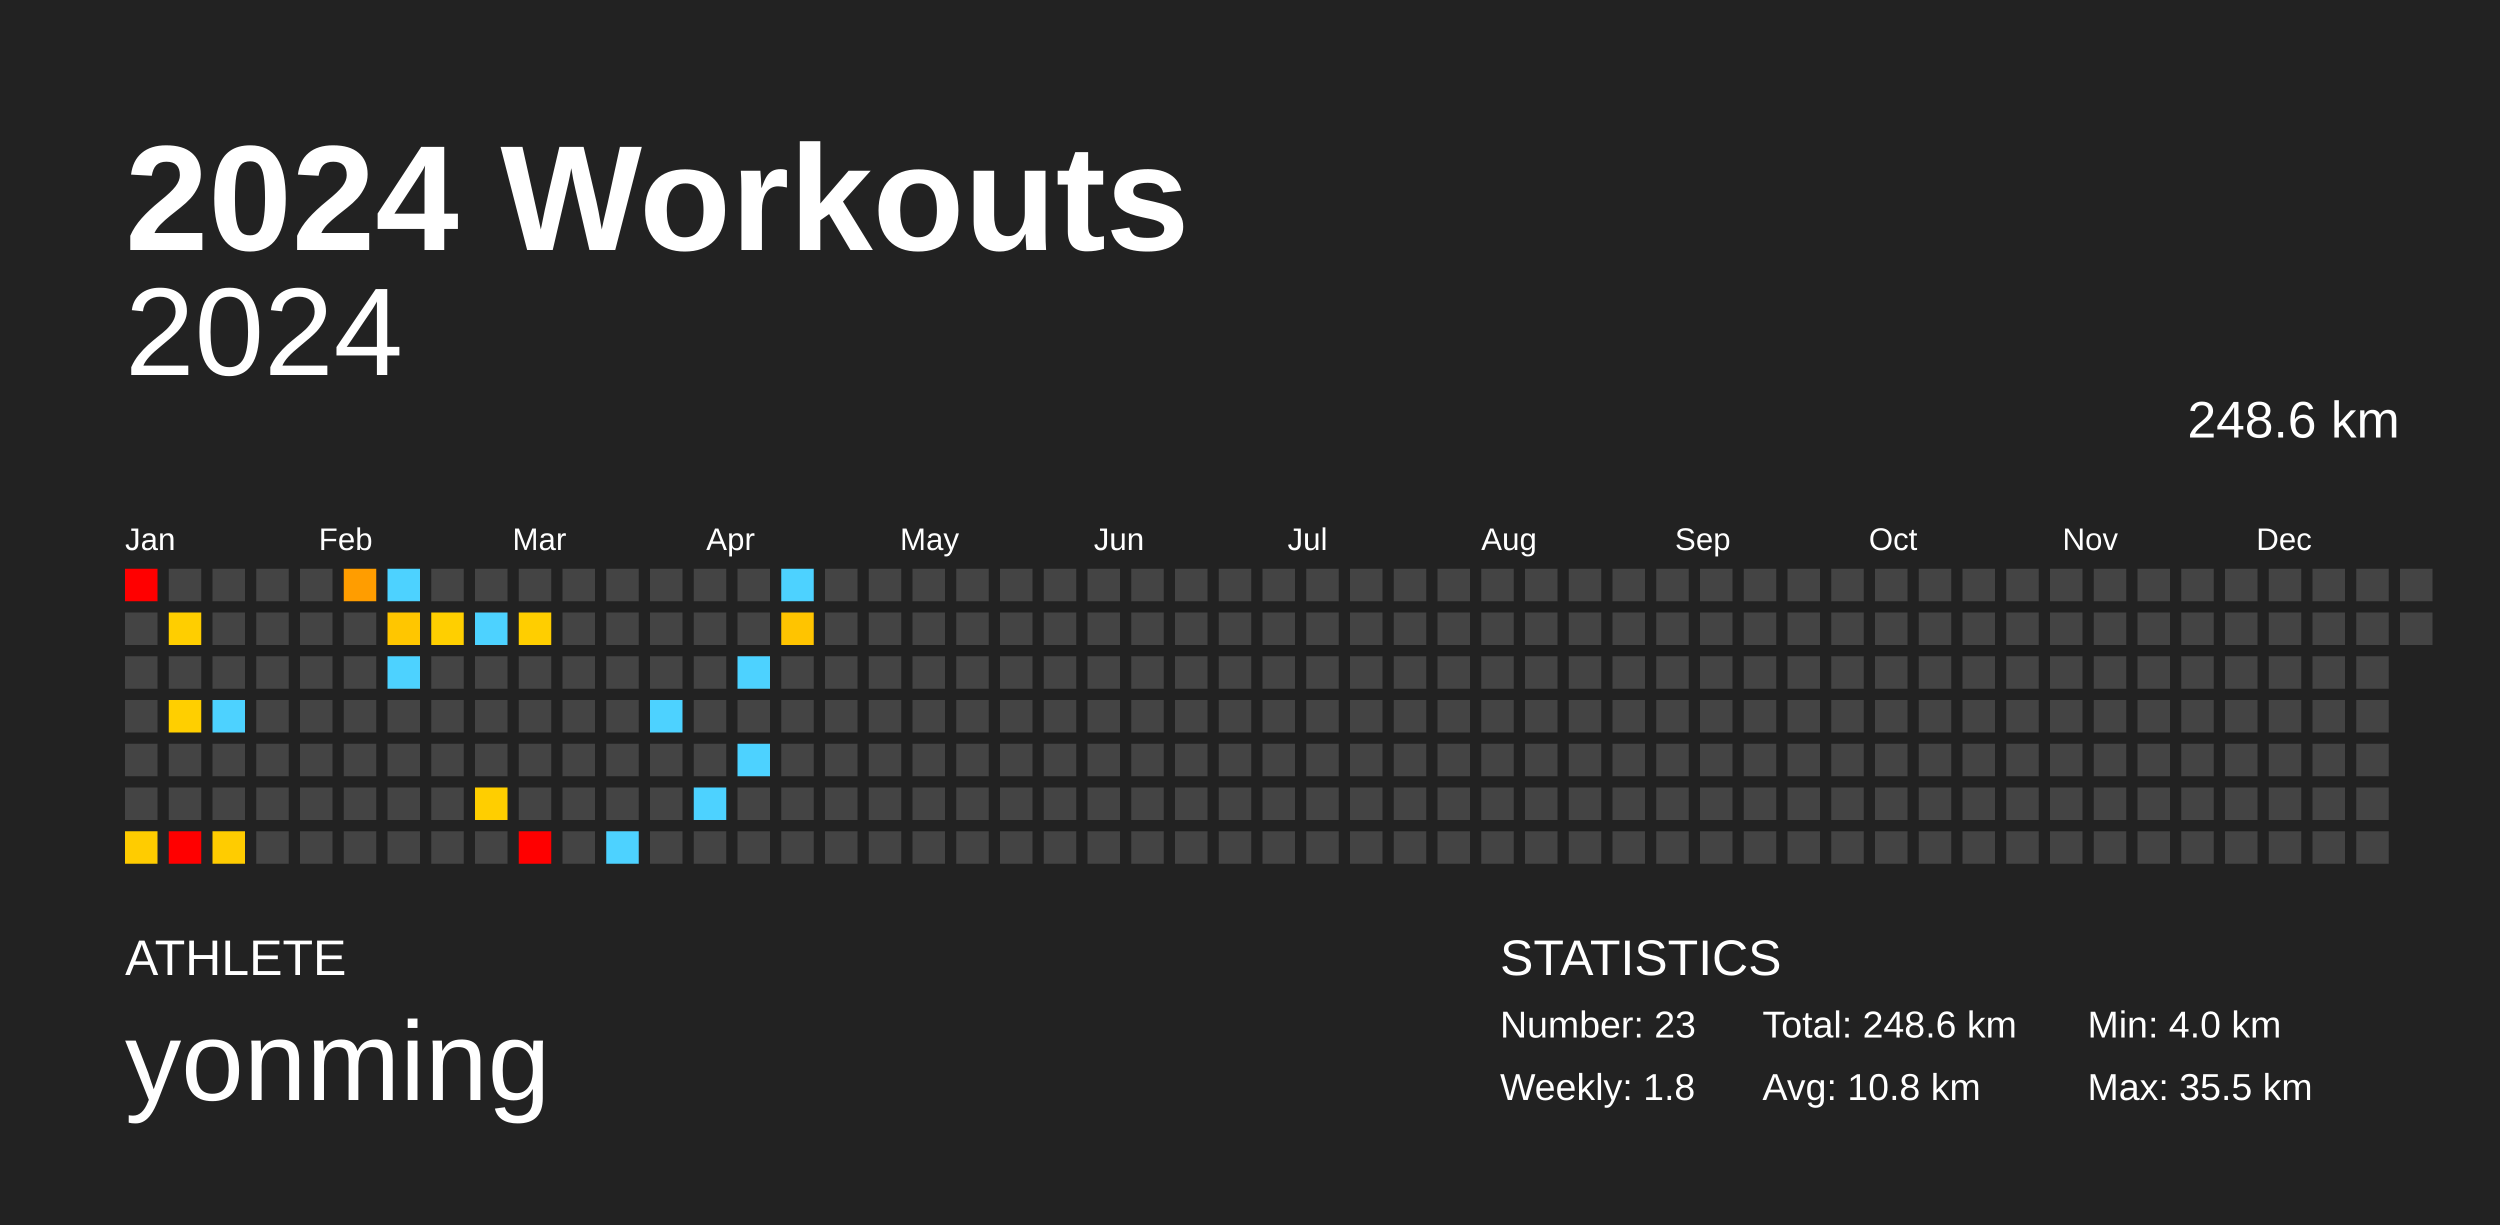
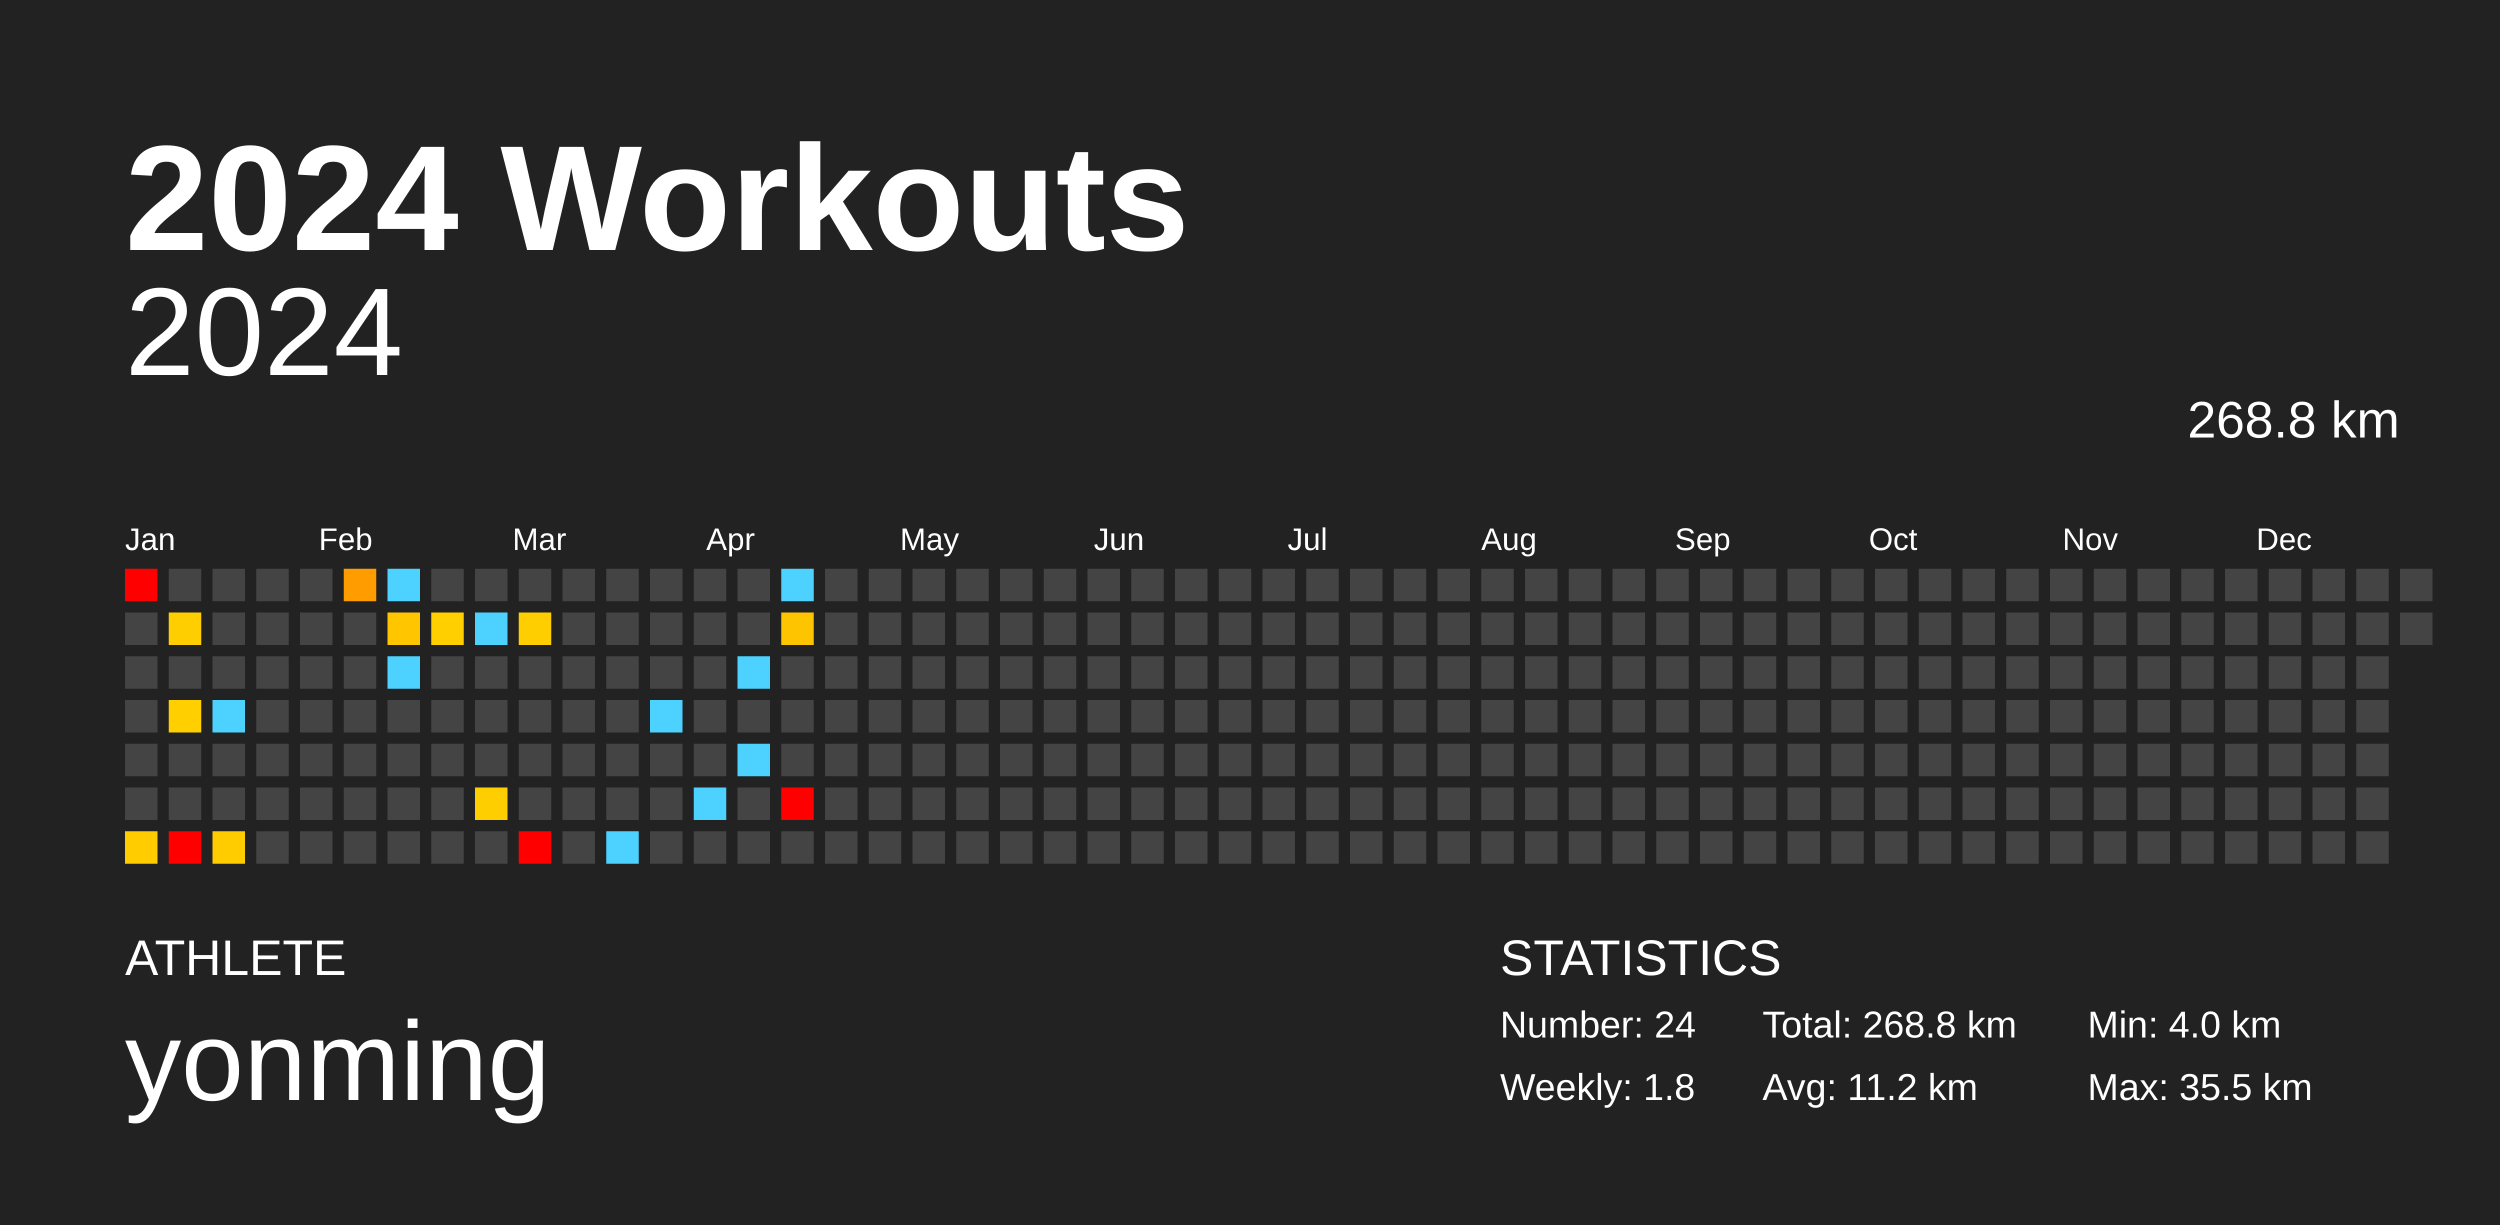
<svg xmlns="http://www.w3.org/2000/svg" baseProfile="full" height="98mm" version="1.1" viewBox="0,0,200,98" width="200mm">
  <defs />
  <rect fill="#222222" height="98" width="200" x="0" y="0" />
  <text fill="#FFFFFF" style="font-size:12px; font-family:Arial; font-weight:bold;" x="10" y="20">2024 Workouts</text>
  <text fill="#FFFFFF" style="font-size:4px; font-family:Arial" x="10" y="78">ATHLETE</text>
  <text fill="#FFFFFF" style="font-size:9px; font-family:Arial" x="10" y="88">yonming</text>
  <text fill="#FFFFFF" style="font-size:4px; font-family:Arial" x="120" y="78">STATISTICS</text>
-   <text fill="#FFFFFF" style="font-size:3px; font-family:Arial" x="120" y="83">Number: 23</text>
+   <text fill="#FFFFFF" style="font-size:3px; font-family:Arial" x="120" y="83">Number: 24</text>
  <text fill="#FFFFFF" style="font-size:3px; font-family:Arial" x="120" y="88">Weekly: 1.8</text>
-   <text fill="#FFFFFF" style="font-size:3px; font-family:Arial" x="141" y="83">Total: 248.6 km</text>
-   <text fill="#FFFFFF" style="font-size:3px; font-family:Arial" x="141" y="88">Avg: 10.8 km</text>
+   <text fill="#FFFFFF" style="font-size:3px; font-family:Arial" x="141" y="83">Total: 268.8 km</text>
+   <text fill="#FFFFFF" style="font-size:3px; font-family:Arial" x="141" y="88">Avg: 11.2 km</text>
  <text fill="#FFFFFF" style="font-size:3px; font-family:Arial" x="167" y="83">Min: 4.0 km</text>
  <text fill="#FFFFFF" style="font-size:3px; font-family:Arial" x="167" y="88">Max: 35.5 km</text>
  <text alignment-baseline="hanging" fill="#FFFFFF" style="font-size:10.0px; font-family:Arial;" x="10" y="30">2024</text>
-   <text alignment-baseline="hanging" fill="#FFFFFF" style="font-size:4.125px; font-family:Arial;" x="175" y="35">248.6 km</text>
+   <text alignment-baseline="hanging" fill="#FFFFFF" style="font-size:4.125px; font-family:Arial;" x="175" y="35">268.8 km</text>
  <text fill="#FFFFFF" style="font-size:2.5px; font-family:Arial" x="10.0" y="44">Jan</text>
  <text fill="#FFFFFF" style="font-size:2.5px; font-family:Arial" x="25.5" y="44">Feb</text>
  <text fill="#FFFFFF" style="font-size:2.5px; font-family:Arial" x="41.0" y="44">Mar</text>
  <text fill="#FFFFFF" style="font-size:2.5px; font-family:Arial" x="56.5" y="44">Apr</text>
  <text fill="#FFFFFF" style="font-size:2.5px; font-family:Arial" x="72.0" y="44">May</text>
  <text fill="#FFFFFF" style="font-size:2.5px; font-family:Arial" x="87.5" y="44">Jun</text>
  <text fill="#FFFFFF" style="font-size:2.5px; font-family:Arial" x="103.0" y="44">Jul</text>
  <text fill="#FFFFFF" style="font-size:2.5px; font-family:Arial" x="118.5" y="44">Aug</text>
  <text fill="#FFFFFF" style="font-size:2.5px; font-family:Arial" x="134.0" y="44">Sep</text>
  <text fill="#FFFFFF" style="font-size:2.5px; font-family:Arial" x="149.5" y="44">Oct</text>
  <text fill="#FFFFFF" style="font-size:2.5px; font-family:Arial" x="165.0" y="44">Nov</text>
  <text fill="#FFFFFF" style="font-size:2.5px; font-family:Arial" x="180.5" y="44">Dec</text>
  <rect fill="red" height="2.6" width="2.6" x="10.0" y="45.5" />
  <rect fill="#444444" height="2.6" width="2.6" x="10.0" y="49.0" />
  <rect fill="#444444" height="2.6" width="2.6" x="10.0" y="52.5" />
  <rect fill="#444444" height="2.6" width="2.6" x="10.0" y="56.0" />
  <rect fill="#444444" height="2.6" width="2.6" x="10.0" y="59.5" />
  <rect fill="#444444" height="2.6" width="2.6" x="10.0" y="63.0" />
  <rect fill="#ffcc00" height="2.6" width="2.6" x="10.0" y="66.5" />
  <rect fill="#444444" height="2.6" width="2.6" x="13.5" y="45.5" />
  <rect fill="#ffce00" height="2.6" width="2.6" x="13.5" y="49.0" />
  <rect fill="#444444" height="2.6" width="2.6" x="13.5" y="52.5" />
  <rect fill="#ffcf00" height="2.6" width="2.6" x="13.5" y="56.0" />
  <rect fill="#444444" height="2.6" width="2.6" x="13.5" y="59.5" />
  <rect fill="#444444" height="2.6" width="2.6" x="13.5" y="63.0" />
  <rect fill="red" height="2.6" width="2.6" x="13.5" y="66.5" />
  <rect fill="#444444" height="2.6" width="2.6" x="17.0" y="45.5" />
  <rect fill="#444444" height="2.6" width="2.6" x="17.0" y="49.0" />
  <rect fill="#444444" height="2.6" width="2.6" x="17.0" y="52.5" />
  <rect fill="#4dd2ff" height="2.6" width="2.6" x="17.0" y="56.0" />
  <rect fill="#444444" height="2.6" width="2.6" x="17.0" y="59.5" />
  <rect fill="#444444" height="2.6" width="2.6" x="17.0" y="63.0" />
  <rect fill="#ffcc00" height="2.6" width="2.6" x="17.0" y="66.5" />
  <rect fill="#444444" height="2.6" width="2.6" x="20.5" y="45.5" />
  <rect fill="#444444" height="2.6" width="2.6" x="20.5" y="49.0" />
  <rect fill="#444444" height="2.6" width="2.6" x="20.5" y="52.5" />
  <rect fill="#444444" height="2.6" width="2.6" x="20.5" y="56.0" />
  <rect fill="#444444" height="2.6" width="2.6" x="20.5" y="59.5" />
  <rect fill="#444444" height="2.6" width="2.6" x="20.5" y="63.0" />
  <rect fill="#444444" height="2.6" width="2.6" x="20.5" y="66.5" />
  <rect fill="#444444" height="2.6" width="2.6" x="24.0" y="45.5" />
  <rect fill="#444444" height="2.6" width="2.6" x="24.0" y="49.0" />
  <rect fill="#444444" height="2.6" width="2.6" x="24.0" y="52.5" />
  <rect fill="#444444" height="2.6" width="2.6" x="24.0" y="56.0" />
  <rect fill="#444444" height="2.6" width="2.6" x="24.0" y="59.5" />
  <rect fill="#444444" height="2.6" width="2.6" x="24.0" y="63.0" />
  <rect fill="#444444" height="2.6" width="2.6" x="24.0" y="66.5" />
  <rect fill="#ff9d00" height="2.6" width="2.6" x="27.5" y="45.5" />
  <rect fill="#444444" height="2.6" width="2.6" x="27.5" y="49.0" />
  <rect fill="#444444" height="2.6" width="2.6" x="27.5" y="52.5" />
  <rect fill="#444444" height="2.6" width="2.6" x="27.5" y="56.0" />
  <rect fill="#444444" height="2.6" width="2.6" x="27.5" y="59.5" />
  <rect fill="#444444" height="2.6" width="2.6" x="27.5" y="63.0" />
  <rect fill="#444444" height="2.6" width="2.6" x="27.5" y="66.5" />
  <rect fill="#4dd2ff" height="2.6" width="2.6" x="31.0" y="45.5" />
  <rect fill="#ffc600" height="2.6" width="2.6" x="31.0" y="49.0" />
  <rect fill="#4dd2ff" height="2.6" width="2.6" x="31.0" y="52.5" />
  <rect fill="#444444" height="2.6" width="2.6" x="31.0" y="56.0" />
  <rect fill="#444444" height="2.6" width="2.6" x="31.0" y="59.5" />
  <rect fill="#444444" height="2.6" width="2.6" x="31.0" y="63.0" />
  <rect fill="#444444" height="2.6" width="2.6" x="31.0" y="66.5" />
  <rect fill="#444444" height="2.6" width="2.6" x="34.5" y="45.5" />
  <rect fill="#ffcf00" height="2.6" width="2.6" x="34.5" y="49.0" />
  <rect fill="#444444" height="2.6" width="2.6" x="34.5" y="52.5" />
  <rect fill="#444444" height="2.6" width="2.6" x="34.5" y="56.0" />
  <rect fill="#444444" height="2.6" width="2.6" x="34.5" y="59.5" />
  <rect fill="#444444" height="2.6" width="2.6" x="34.5" y="63.0" />
  <rect fill="#444444" height="2.6" width="2.6" x="34.5" y="66.5" />
  <rect fill="#444444" height="2.6" width="2.6" x="38.0" y="45.5" />
  <rect fill="#4dd2ff" height="2.6" width="2.6" x="38.0" y="49.0" />
  <rect fill="#444444" height="2.6" width="2.6" x="38.0" y="52.5" />
  <rect fill="#444444" height="2.6" width="2.6" x="38.0" y="56.0" />
  <rect fill="#444444" height="2.6" width="2.6" x="38.0" y="59.5" />
  <rect fill="#ffce00" height="2.6" width="2.6" x="38.0" y="63.0" />
  <rect fill="#444444" height="2.6" width="2.6" x="38.0" y="66.5" />
  <rect fill="#444444" height="2.6" width="2.6" x="41.5" y="45.5" />
  <rect fill="#ffce00" height="2.6" width="2.6" x="41.5" y="49.0" />
  <rect fill="#444444" height="2.6" width="2.6" x="41.5" y="52.5" />
  <rect fill="#444444" height="2.6" width="2.6" x="41.5" y="56.0" />
  <rect fill="#444444" height="2.6" width="2.6" x="41.5" y="59.5" />
  <rect fill="#444444" height="2.6" width="2.6" x="41.5" y="63.0" />
  <rect fill="red" height="2.6" width="2.6" x="41.5" y="66.5" />
  <rect fill="#444444" height="2.6" width="2.6" x="45.0" y="45.5" />
  <rect fill="#444444" height="2.6" width="2.6" x="45.0" y="49.0" />
  <rect fill="#444444" height="2.6" width="2.6" x="45.0" y="52.5" />
  <rect fill="#444444" height="2.6" width="2.6" x="45.0" y="56.0" />
  <rect fill="#444444" height="2.6" width="2.6" x="45.0" y="59.5" />
  <rect fill="#444444" height="2.6" width="2.6" x="45.0" y="63.0" />
  <rect fill="#444444" height="2.6" width="2.6" x="45.0" y="66.5" />
  <rect fill="#444444" height="2.6" width="2.6" x="48.5" y="45.5" />
  <rect fill="#444444" height="2.6" width="2.6" x="48.5" y="49.0" />
  <rect fill="#444444" height="2.6" width="2.6" x="48.5" y="52.5" />
  <rect fill="#444444" height="2.6" width="2.6" x="48.5" y="56.0" />
  <rect fill="#444444" height="2.6" width="2.6" x="48.5" y="59.5" />
  <rect fill="#444444" height="2.6" width="2.6" x="48.5" y="63.0" />
  <rect fill="#4dd2ff" height="2.6" width="2.6" x="48.5" y="66.5" />
  <rect fill="#444444" height="2.6" width="2.6" x="52.0" y="45.5" />
  <rect fill="#444444" height="2.6" width="2.6" x="52.0" y="49.0" />
  <rect fill="#444444" height="2.6" width="2.6" x="52.0" y="52.5" />
  <rect fill="#4dd2ff" height="2.6" width="2.6" x="52.0" y="56.0" />
  <rect fill="#444444" height="2.6" width="2.6" x="52.0" y="59.5" />
  <rect fill="#444444" height="2.6" width="2.6" x="52.0" y="63.0" />
  <rect fill="#444444" height="2.6" width="2.6" x="52.0" y="66.5" />
  <rect fill="#444444" height="2.6" width="2.6" x="55.5" y="45.5" />
  <rect fill="#444444" height="2.6" width="2.6" x="55.5" y="49.0" />
  <rect fill="#444444" height="2.6" width="2.6" x="55.5" y="52.5" />
  <rect fill="#444444" height="2.6" width="2.6" x="55.5" y="56.0" />
  <rect fill="#444444" height="2.6" width="2.6" x="55.5" y="59.5" />
  <rect fill="#4dd2ff" height="2.6" width="2.6" x="55.5" y="63.0" />
  <rect fill="#444444" height="2.6" width="2.6" x="55.5" y="66.5" />
  <rect fill="#444444" height="2.6" width="2.6" x="59.0" y="45.5" />
  <rect fill="#444444" height="2.6" width="2.6" x="59.0" y="49.0" />
  <rect fill="#4dd2ff" height="2.6" width="2.6" x="59.0" y="52.5" />
  <rect fill="#444444" height="2.6" width="2.6" x="59.0" y="56.0" />
  <rect fill="#4dd2ff" height="2.6" width="2.6" x="59.0" y="59.5" />
  <rect fill="#444444" height="2.6" width="2.6" x="59.0" y="63.0" />
  <rect fill="#444444" height="2.6" width="2.6" x="59.0" y="66.5" />
  <rect fill="#4dd2ff" height="2.6" width="2.6" x="62.5" y="45.5" />
  <rect fill="#ffc400" height="2.6" width="2.6" x="62.5" y="49.0" />
  <rect fill="#444444" height="2.6" width="2.6" x="62.5" y="52.5" />
  <rect fill="#444444" height="2.6" width="2.6" x="62.5" y="56.0" />
  <rect fill="#444444" height="2.6" width="2.6" x="62.5" y="59.5" />
-   <rect fill="#444444" height="2.6" width="2.6" x="62.5" y="63.0" />
+   <rect fill="red" height="2.6" width="2.6" x="62.5" y="63.0" />
  <rect fill="#444444" height="2.6" width="2.6" x="62.5" y="66.5" />
  <rect fill="#444444" height="2.6" width="2.6" x="66.0" y="45.5" />
  <rect fill="#444444" height="2.6" width="2.6" x="66.0" y="49.0" />
  <rect fill="#444444" height="2.6" width="2.6" x="66.0" y="52.5" />
  <rect fill="#444444" height="2.6" width="2.6" x="66.0" y="56.0" />
  <rect fill="#444444" height="2.6" width="2.6" x="66.0" y="59.5" />
  <rect fill="#444444" height="2.6" width="2.6" x="66.0" y="63.0" />
  <rect fill="#444444" height="2.6" width="2.6" x="66.0" y="66.5" />
  <rect fill="#444444" height="2.6" width="2.6" x="69.5" y="45.5" />
  <rect fill="#444444" height="2.6" width="2.6" x="69.5" y="49.0" />
  <rect fill="#444444" height="2.6" width="2.6" x="69.5" y="52.5" />
  <rect fill="#444444" height="2.6" width="2.6" x="69.5" y="56.0" />
  <rect fill="#444444" height="2.6" width="2.6" x="69.5" y="59.5" />
  <rect fill="#444444" height="2.6" width="2.6" x="69.5" y="63.0" />
  <rect fill="#444444" height="2.6" width="2.6" x="69.5" y="66.5" />
  <rect fill="#444444" height="2.6" width="2.6" x="73.0" y="45.5" />
  <rect fill="#444444" height="2.6" width="2.6" x="73.0" y="49.0" />
  <rect fill="#444444" height="2.6" width="2.6" x="73.0" y="52.5" />
  <rect fill="#444444" height="2.6" width="2.6" x="73.0" y="56.0" />
  <rect fill="#444444" height="2.6" width="2.6" x="73.0" y="59.5" />
  <rect fill="#444444" height="2.6" width="2.6" x="73.0" y="63.0" />
  <rect fill="#444444" height="2.6" width="2.6" x="73.0" y="66.5" />
  <rect fill="#444444" height="2.6" width="2.6" x="76.5" y="45.5" />
  <rect fill="#444444" height="2.6" width="2.6" x="76.5" y="49.0" />
  <rect fill="#444444" height="2.6" width="2.6" x="76.5" y="52.5" />
  <rect fill="#444444" height="2.6" width="2.6" x="76.5" y="56.0" />
  <rect fill="#444444" height="2.6" width="2.6" x="76.5" y="59.5" />
  <rect fill="#444444" height="2.6" width="2.6" x="76.5" y="63.0" />
  <rect fill="#444444" height="2.6" width="2.6" x="76.5" y="66.5" />
  <rect fill="#444444" height="2.6" width="2.6" x="80.0" y="45.5" />
  <rect fill="#444444" height="2.6" width="2.6" x="80.0" y="49.0" />
  <rect fill="#444444" height="2.6" width="2.6" x="80.0" y="52.5" />
  <rect fill="#444444" height="2.6" width="2.6" x="80.0" y="56.0" />
  <rect fill="#444444" height="2.6" width="2.6" x="80.0" y="59.5" />
  <rect fill="#444444" height="2.6" width="2.6" x="80.0" y="63.0" />
  <rect fill="#444444" height="2.6" width="2.6" x="80.0" y="66.5" />
  <rect fill="#444444" height="2.6" width="2.6" x="83.5" y="45.5" />
  <rect fill="#444444" height="2.6" width="2.6" x="83.5" y="49.0" />
  <rect fill="#444444" height="2.6" width="2.6" x="83.5" y="52.5" />
  <rect fill="#444444" height="2.6" width="2.6" x="83.5" y="56.0" />
  <rect fill="#444444" height="2.6" width="2.6" x="83.5" y="59.5" />
  <rect fill="#444444" height="2.6" width="2.6" x="83.5" y="63.0" />
  <rect fill="#444444" height="2.6" width="2.6" x="83.5" y="66.5" />
  <rect fill="#444444" height="2.6" width="2.6" x="87.0" y="45.5" />
  <rect fill="#444444" height="2.6" width="2.6" x="87.0" y="49.0" />
  <rect fill="#444444" height="2.6" width="2.6" x="87.0" y="52.5" />
  <rect fill="#444444" height="2.6" width="2.6" x="87.0" y="56.0" />
  <rect fill="#444444" height="2.6" width="2.6" x="87.0" y="59.5" />
  <rect fill="#444444" height="2.6" width="2.6" x="87.0" y="63.0" />
  <rect fill="#444444" height="2.6" width="2.6" x="87.0" y="66.5" />
  <rect fill="#444444" height="2.6" width="2.6" x="90.5" y="45.5" />
  <rect fill="#444444" height="2.6" width="2.6" x="90.5" y="49.0" />
  <rect fill="#444444" height="2.6" width="2.6" x="90.5" y="52.5" />
  <rect fill="#444444" height="2.6" width="2.6" x="90.5" y="56.0" />
  <rect fill="#444444" height="2.6" width="2.6" x="90.5" y="59.5" />
  <rect fill="#444444" height="2.6" width="2.6" x="90.5" y="63.0" />
  <rect fill="#444444" height="2.6" width="2.6" x="90.5" y="66.5" />
  <rect fill="#444444" height="2.6" width="2.6" x="94.0" y="45.5" />
  <rect fill="#444444" height="2.6" width="2.6" x="94.0" y="49.0" />
  <rect fill="#444444" height="2.6" width="2.6" x="94.0" y="52.5" />
  <rect fill="#444444" height="2.6" width="2.6" x="94.0" y="56.0" />
  <rect fill="#444444" height="2.6" width="2.6" x="94.0" y="59.5" />
  <rect fill="#444444" height="2.6" width="2.6" x="94.0" y="63.0" />
  <rect fill="#444444" height="2.6" width="2.6" x="94.0" y="66.5" />
  <rect fill="#444444" height="2.6" width="2.6" x="97.5" y="45.5" />
  <rect fill="#444444" height="2.6" width="2.6" x="97.5" y="49.0" />
  <rect fill="#444444" height="2.6" width="2.6" x="97.5" y="52.5" />
  <rect fill="#444444" height="2.6" width="2.6" x="97.5" y="56.0" />
  <rect fill="#444444" height="2.6" width="2.6" x="97.5" y="59.5" />
  <rect fill="#444444" height="2.6" width="2.6" x="97.5" y="63.0" />
  <rect fill="#444444" height="2.6" width="2.6" x="97.5" y="66.5" />
  <rect fill="#444444" height="2.6" width="2.6" x="101.0" y="45.5" />
  <rect fill="#444444" height="2.6" width="2.6" x="101.0" y="49.0" />
  <rect fill="#444444" height="2.6" width="2.6" x="101.0" y="52.5" />
  <rect fill="#444444" height="2.6" width="2.6" x="101.0" y="56.0" />
  <rect fill="#444444" height="2.6" width="2.6" x="101.0" y="59.5" />
  <rect fill="#444444" height="2.6" width="2.6" x="101.0" y="63.0" />
  <rect fill="#444444" height="2.6" width="2.6" x="101.0" y="66.5" />
  <rect fill="#444444" height="2.6" width="2.6" x="104.5" y="45.5" />
  <rect fill="#444444" height="2.6" width="2.6" x="104.5" y="49.0" />
  <rect fill="#444444" height="2.6" width="2.6" x="104.5" y="52.5" />
  <rect fill="#444444" height="2.6" width="2.6" x="104.5" y="56.0" />
  <rect fill="#444444" height="2.6" width="2.6" x="104.5" y="59.5" />
  <rect fill="#444444" height="2.6" width="2.6" x="104.5" y="63.0" />
  <rect fill="#444444" height="2.6" width="2.6" x="104.5" y="66.5" />
  <rect fill="#444444" height="2.6" width="2.6" x="108.0" y="45.5" />
  <rect fill="#444444" height="2.6" width="2.6" x="108.0" y="49.0" />
  <rect fill="#444444" height="2.6" width="2.6" x="108.0" y="52.5" />
  <rect fill="#444444" height="2.6" width="2.6" x="108.0" y="56.0" />
  <rect fill="#444444" height="2.6" width="2.6" x="108.0" y="59.5" />
  <rect fill="#444444" height="2.6" width="2.6" x="108.0" y="63.0" />
  <rect fill="#444444" height="2.6" width="2.6" x="108.0" y="66.5" />
  <rect fill="#444444" height="2.6" width="2.6" x="111.5" y="45.5" />
  <rect fill="#444444" height="2.6" width="2.6" x="111.5" y="49.0" />
  <rect fill="#444444" height="2.6" width="2.6" x="111.5" y="52.5" />
  <rect fill="#444444" height="2.6" width="2.6" x="111.5" y="56.0" />
  <rect fill="#444444" height="2.6" width="2.6" x="111.5" y="59.5" />
  <rect fill="#444444" height="2.6" width="2.6" x="111.5" y="63.0" />
  <rect fill="#444444" height="2.6" width="2.6" x="111.5" y="66.5" />
  <rect fill="#444444" height="2.6" width="2.6" x="115.0" y="45.5" />
  <rect fill="#444444" height="2.6" width="2.6" x="115.0" y="49.0" />
  <rect fill="#444444" height="2.6" width="2.6" x="115.0" y="52.5" />
  <rect fill="#444444" height="2.6" width="2.6" x="115.0" y="56.0" />
  <rect fill="#444444" height="2.6" width="2.6" x="115.0" y="59.5" />
  <rect fill="#444444" height="2.6" width="2.6" x="115.0" y="63.0" />
  <rect fill="#444444" height="2.6" width="2.6" x="115.0" y="66.5" />
  <rect fill="#444444" height="2.6" width="2.6" x="118.5" y="45.5" />
  <rect fill="#444444" height="2.6" width="2.6" x="118.5" y="49.0" />
  <rect fill="#444444" height="2.6" width="2.6" x="118.5" y="52.5" />
  <rect fill="#444444" height="2.6" width="2.6" x="118.5" y="56.0" />
  <rect fill="#444444" height="2.6" width="2.6" x="118.5" y="59.5" />
  <rect fill="#444444" height="2.6" width="2.6" x="118.5" y="63.0" />
  <rect fill="#444444" height="2.6" width="2.6" x="118.5" y="66.5" />
  <rect fill="#444444" height="2.6" width="2.6" x="122.0" y="45.5" />
  <rect fill="#444444" height="2.6" width="2.6" x="122.0" y="49.0" />
  <rect fill="#444444" height="2.6" width="2.6" x="122.0" y="52.5" />
  <rect fill="#444444" height="2.6" width="2.6" x="122.0" y="56.0" />
  <rect fill="#444444" height="2.6" width="2.6" x="122.0" y="59.5" />
  <rect fill="#444444" height="2.6" width="2.6" x="122.0" y="63.0" />
  <rect fill="#444444" height="2.6" width="2.6" x="122.0" y="66.5" />
  <rect fill="#444444" height="2.6" width="2.6" x="125.5" y="45.5" />
  <rect fill="#444444" height="2.6" width="2.6" x="125.5" y="49.0" />
  <rect fill="#444444" height="2.6" width="2.6" x="125.5" y="52.5" />
  <rect fill="#444444" height="2.6" width="2.6" x="125.5" y="56.0" />
  <rect fill="#444444" height="2.6" width="2.6" x="125.5" y="59.5" />
  <rect fill="#444444" height="2.6" width="2.6" x="125.5" y="63.0" />
  <rect fill="#444444" height="2.6" width="2.6" x="125.5" y="66.5" />
  <rect fill="#444444" height="2.6" width="2.6" x="129.0" y="45.5" />
  <rect fill="#444444" height="2.6" width="2.6" x="129.0" y="49.0" />
  <rect fill="#444444" height="2.6" width="2.6" x="129.0" y="52.5" />
  <rect fill="#444444" height="2.6" width="2.6" x="129.0" y="56.0" />
  <rect fill="#444444" height="2.6" width="2.6" x="129.0" y="59.5" />
  <rect fill="#444444" height="2.6" width="2.6" x="129.0" y="63.0" />
  <rect fill="#444444" height="2.6" width="2.6" x="129.0" y="66.5" />
  <rect fill="#444444" height="2.6" width="2.6" x="132.5" y="45.5" />
  <rect fill="#444444" height="2.6" width="2.6" x="132.5" y="49.0" />
  <rect fill="#444444" height="2.6" width="2.6" x="132.5" y="52.5" />
  <rect fill="#444444" height="2.6" width="2.6" x="132.5" y="56.0" />
  <rect fill="#444444" height="2.6" width="2.6" x="132.5" y="59.5" />
  <rect fill="#444444" height="2.6" width="2.6" x="132.5" y="63.0" />
  <rect fill="#444444" height="2.6" width="2.6" x="132.5" y="66.5" />
  <rect fill="#444444" height="2.6" width="2.6" x="136.0" y="45.5" />
  <rect fill="#444444" height="2.6" width="2.6" x="136.0" y="49.0" />
  <rect fill="#444444" height="2.6" width="2.6" x="136.0" y="52.5" />
  <rect fill="#444444" height="2.6" width="2.6" x="136.0" y="56.0" />
  <rect fill="#444444" height="2.6" width="2.6" x="136.0" y="59.5" />
  <rect fill="#444444" height="2.6" width="2.6" x="136.0" y="63.0" />
  <rect fill="#444444" height="2.6" width="2.6" x="136.0" y="66.5" />
  <rect fill="#444444" height="2.6" width="2.6" x="139.5" y="45.5" />
  <rect fill="#444444" height="2.6" width="2.6" x="139.5" y="49.0" />
  <rect fill="#444444" height="2.6" width="2.6" x="139.5" y="52.5" />
  <rect fill="#444444" height="2.6" width="2.6" x="139.5" y="56.0" />
  <rect fill="#444444" height="2.6" width="2.6" x="139.5" y="59.5" />
  <rect fill="#444444" height="2.6" width="2.6" x="139.5" y="63.0" />
  <rect fill="#444444" height="2.6" width="2.6" x="139.5" y="66.5" />
  <rect fill="#444444" height="2.6" width="2.6" x="143.0" y="45.5" />
  <rect fill="#444444" height="2.6" width="2.6" x="143.0" y="49.0" />
  <rect fill="#444444" height="2.6" width="2.6" x="143.0" y="52.5" />
  <rect fill="#444444" height="2.6" width="2.6" x="143.0" y="56.0" />
  <rect fill="#444444" height="2.6" width="2.6" x="143.0" y="59.5" />
  <rect fill="#444444" height="2.6" width="2.6" x="143.0" y="63.0" />
  <rect fill="#444444" height="2.6" width="2.6" x="143.0" y="66.5" />
  <rect fill="#444444" height="2.6" width="2.6" x="146.5" y="45.5" />
  <rect fill="#444444" height="2.6" width="2.6" x="146.5" y="49.0" />
  <rect fill="#444444" height="2.6" width="2.6" x="146.5" y="52.5" />
  <rect fill="#444444" height="2.6" width="2.6" x="146.5" y="56.0" />
  <rect fill="#444444" height="2.6" width="2.6" x="146.5" y="59.5" />
  <rect fill="#444444" height="2.6" width="2.6" x="146.5" y="63.0" />
  <rect fill="#444444" height="2.6" width="2.6" x="146.5" y="66.5" />
  <rect fill="#444444" height="2.6" width="2.6" x="150.0" y="45.5" />
  <rect fill="#444444" height="2.6" width="2.6" x="150.0" y="49.0" />
  <rect fill="#444444" height="2.6" width="2.6" x="150.0" y="52.5" />
  <rect fill="#444444" height="2.6" width="2.6" x="150.0" y="56.0" />
  <rect fill="#444444" height="2.6" width="2.6" x="150.0" y="59.5" />
  <rect fill="#444444" height="2.6" width="2.6" x="150.0" y="63.0" />
  <rect fill="#444444" height="2.6" width="2.6" x="150.0" y="66.5" />
  <rect fill="#444444" height="2.6" width="2.6" x="153.5" y="45.5" />
  <rect fill="#444444" height="2.6" width="2.6" x="153.5" y="49.0" />
  <rect fill="#444444" height="2.6" width="2.6" x="153.5" y="52.5" />
  <rect fill="#444444" height="2.6" width="2.6" x="153.5" y="56.0" />
  <rect fill="#444444" height="2.6" width="2.6" x="153.5" y="59.5" />
  <rect fill="#444444" height="2.6" width="2.6" x="153.5" y="63.0" />
  <rect fill="#444444" height="2.6" width="2.6" x="153.5" y="66.5" />
  <rect fill="#444444" height="2.6" width="2.6" x="157.0" y="45.5" />
  <rect fill="#444444" height="2.6" width="2.6" x="157.0" y="49.0" />
  <rect fill="#444444" height="2.6" width="2.6" x="157.0" y="52.5" />
  <rect fill="#444444" height="2.6" width="2.6" x="157.0" y="56.0" />
  <rect fill="#444444" height="2.6" width="2.6" x="157.0" y="59.5" />
  <rect fill="#444444" height="2.6" width="2.6" x="157.0" y="63.0" />
  <rect fill="#444444" height="2.6" width="2.6" x="157.0" y="66.5" />
  <rect fill="#444444" height="2.6" width="2.6" x="160.5" y="45.5" />
  <rect fill="#444444" height="2.6" width="2.6" x="160.5" y="49.0" />
  <rect fill="#444444" height="2.6" width="2.6" x="160.5" y="52.5" />
  <rect fill="#444444" height="2.6" width="2.6" x="160.5" y="56.0" />
  <rect fill="#444444" height="2.6" width="2.6" x="160.5" y="59.5" />
  <rect fill="#444444" height="2.6" width="2.6" x="160.5" y="63.0" />
  <rect fill="#444444" height="2.6" width="2.6" x="160.5" y="66.5" />
  <rect fill="#444444" height="2.6" width="2.6" x="164.0" y="45.5" />
  <rect fill="#444444" height="2.6" width="2.6" x="164.0" y="49.0" />
  <rect fill="#444444" height="2.6" width="2.6" x="164.0" y="52.5" />
  <rect fill="#444444" height="2.6" width="2.6" x="164.0" y="56.0" />
  <rect fill="#444444" height="2.6" width="2.6" x="164.0" y="59.5" />
  <rect fill="#444444" height="2.6" width="2.6" x="164.0" y="63.0" />
  <rect fill="#444444" height="2.6" width="2.6" x="164.0" y="66.5" />
  <rect fill="#444444" height="2.6" width="2.6" x="167.5" y="45.5" />
  <rect fill="#444444" height="2.6" width="2.6" x="167.5" y="49.0" />
  <rect fill="#444444" height="2.6" width="2.6" x="167.5" y="52.5" />
  <rect fill="#444444" height="2.6" width="2.6" x="167.5" y="56.0" />
  <rect fill="#444444" height="2.6" width="2.6" x="167.5" y="59.5" />
  <rect fill="#444444" height="2.6" width="2.6" x="167.5" y="63.0" />
  <rect fill="#444444" height="2.6" width="2.6" x="167.5" y="66.5" />
  <rect fill="#444444" height="2.6" width="2.6" x="171.0" y="45.5" />
  <rect fill="#444444" height="2.6" width="2.6" x="171.0" y="49.0" />
  <rect fill="#444444" height="2.6" width="2.6" x="171.0" y="52.5" />
  <rect fill="#444444" height="2.6" width="2.6" x="171.0" y="56.0" />
  <rect fill="#444444" height="2.6" width="2.6" x="171.0" y="59.5" />
  <rect fill="#444444" height="2.6" width="2.6" x="171.0" y="63.0" />
  <rect fill="#444444" height="2.6" width="2.6" x="171.0" y="66.5" />
  <rect fill="#444444" height="2.6" width="2.6" x="174.5" y="45.5" />
  <rect fill="#444444" height="2.6" width="2.6" x="174.5" y="49.0" />
  <rect fill="#444444" height="2.6" width="2.6" x="174.5" y="52.5" />
  <rect fill="#444444" height="2.6" width="2.6" x="174.5" y="56.0" />
  <rect fill="#444444" height="2.6" width="2.6" x="174.5" y="59.5" />
  <rect fill="#444444" height="2.6" width="2.6" x="174.5" y="63.0" />
  <rect fill="#444444" height="2.6" width="2.6" x="174.5" y="66.5" />
  <rect fill="#444444" height="2.6" width="2.6" x="178.0" y="45.5" />
  <rect fill="#444444" height="2.6" width="2.6" x="178.0" y="49.0" />
  <rect fill="#444444" height="2.6" width="2.6" x="178.0" y="52.5" />
  <rect fill="#444444" height="2.6" width="2.6" x="178.0" y="56.0" />
  <rect fill="#444444" height="2.6" width="2.6" x="178.0" y="59.5" />
  <rect fill="#444444" height="2.6" width="2.6" x="178.0" y="63.0" />
  <rect fill="#444444" height="2.6" width="2.6" x="178.0" y="66.5" />
  <rect fill="#444444" height="2.6" width="2.6" x="181.5" y="45.5" />
  <rect fill="#444444" height="2.6" width="2.6" x="181.5" y="49.0" />
  <rect fill="#444444" height="2.6" width="2.6" x="181.5" y="52.5" />
  <rect fill="#444444" height="2.6" width="2.6" x="181.5" y="56.0" />
  <rect fill="#444444" height="2.6" width="2.6" x="181.5" y="59.5" />
  <rect fill="#444444" height="2.6" width="2.6" x="181.5" y="63.0" />
  <rect fill="#444444" height="2.6" width="2.6" x="181.5" y="66.5" />
  <rect fill="#444444" height="2.6" width="2.6" x="185.0" y="45.5" />
  <rect fill="#444444" height="2.6" width="2.6" x="185.0" y="49.0" />
  <rect fill="#444444" height="2.6" width="2.6" x="185.0" y="52.5" />
  <rect fill="#444444" height="2.6" width="2.6" x="185.0" y="56.0" />
  <rect fill="#444444" height="2.6" width="2.6" x="185.0" y="59.5" />
  <rect fill="#444444" height="2.6" width="2.6" x="185.0" y="63.0" />
  <rect fill="#444444" height="2.6" width="2.6" x="185.0" y="66.5" />
  <rect fill="#444444" height="2.6" width="2.6" x="188.5" y="45.5" />
  <rect fill="#444444" height="2.6" width="2.6" x="188.5" y="49.0" />
  <rect fill="#444444" height="2.6" width="2.6" x="188.5" y="52.5" />
  <rect fill="#444444" height="2.6" width="2.6" x="188.5" y="56.0" />
  <rect fill="#444444" height="2.6" width="2.6" x="188.5" y="59.5" />
  <rect fill="#444444" height="2.6" width="2.6" x="188.5" y="63.0" />
  <rect fill="#444444" height="2.6" width="2.6" x="188.5" y="66.5" />
  <rect fill="#444444" height="2.6" width="2.6" x="192.0" y="45.5" />
  <rect fill="#444444" height="2.6" width="2.6" x="192.0" y="49.0" />
</svg>
